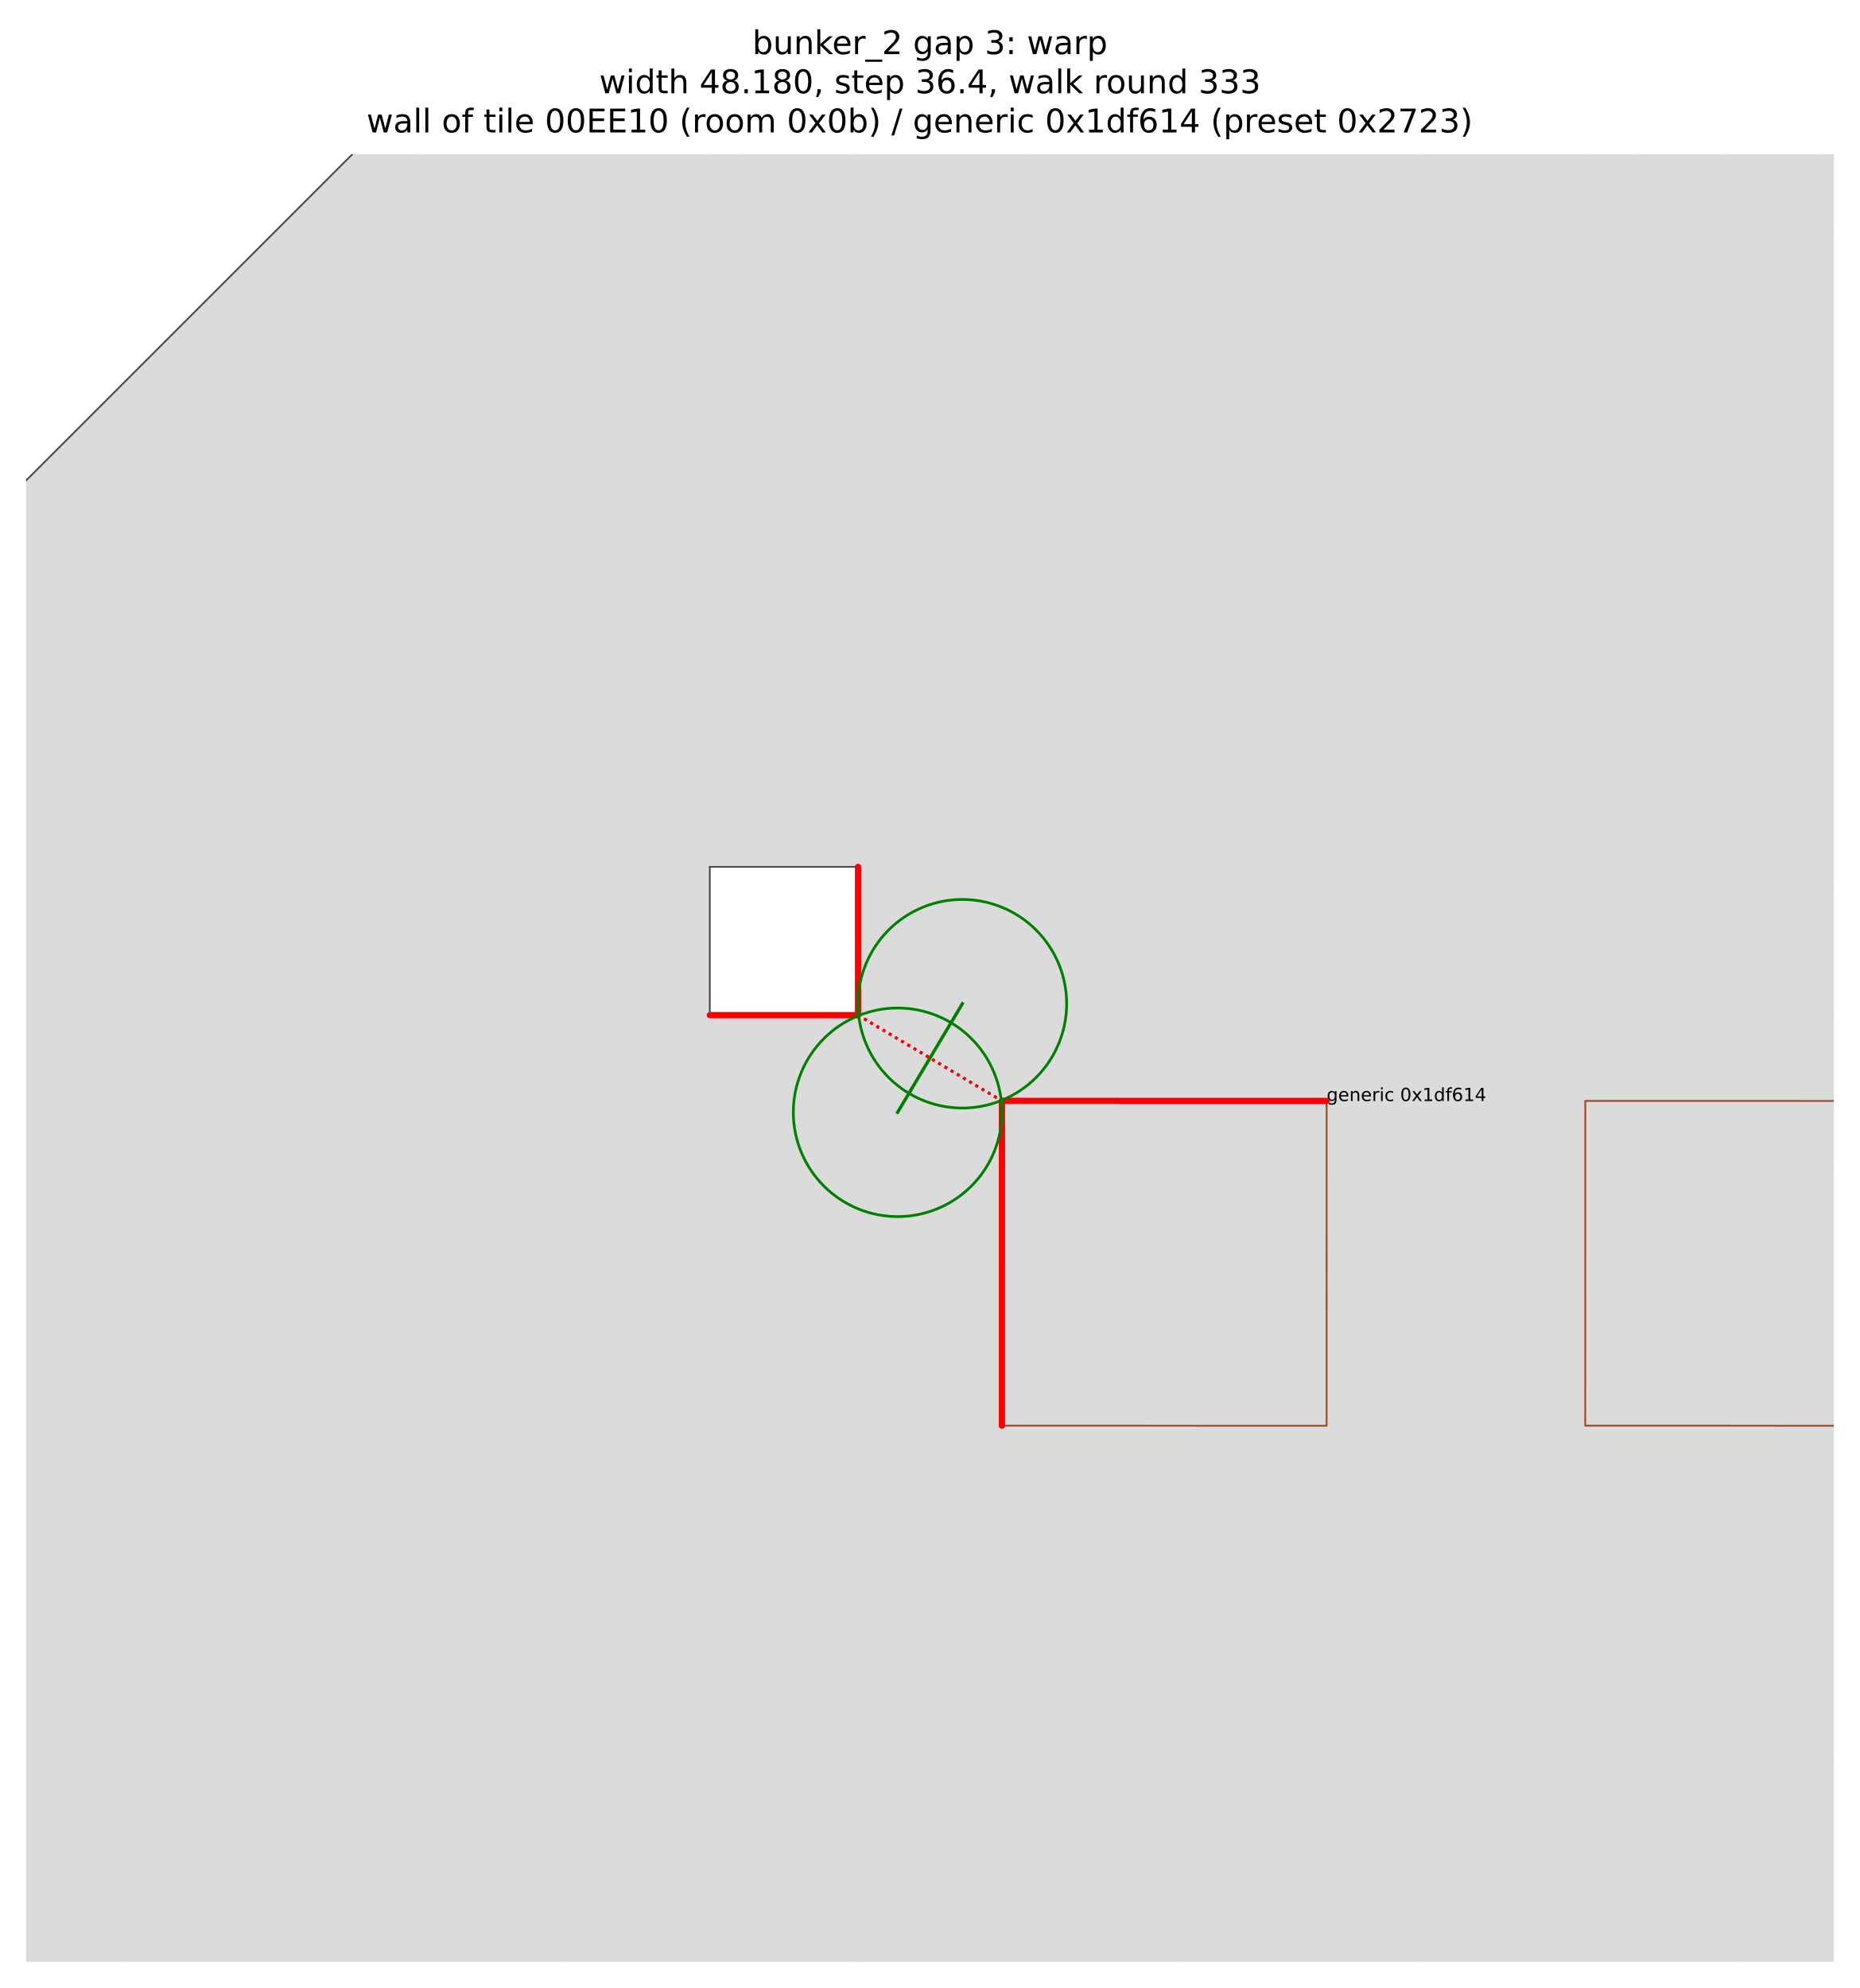
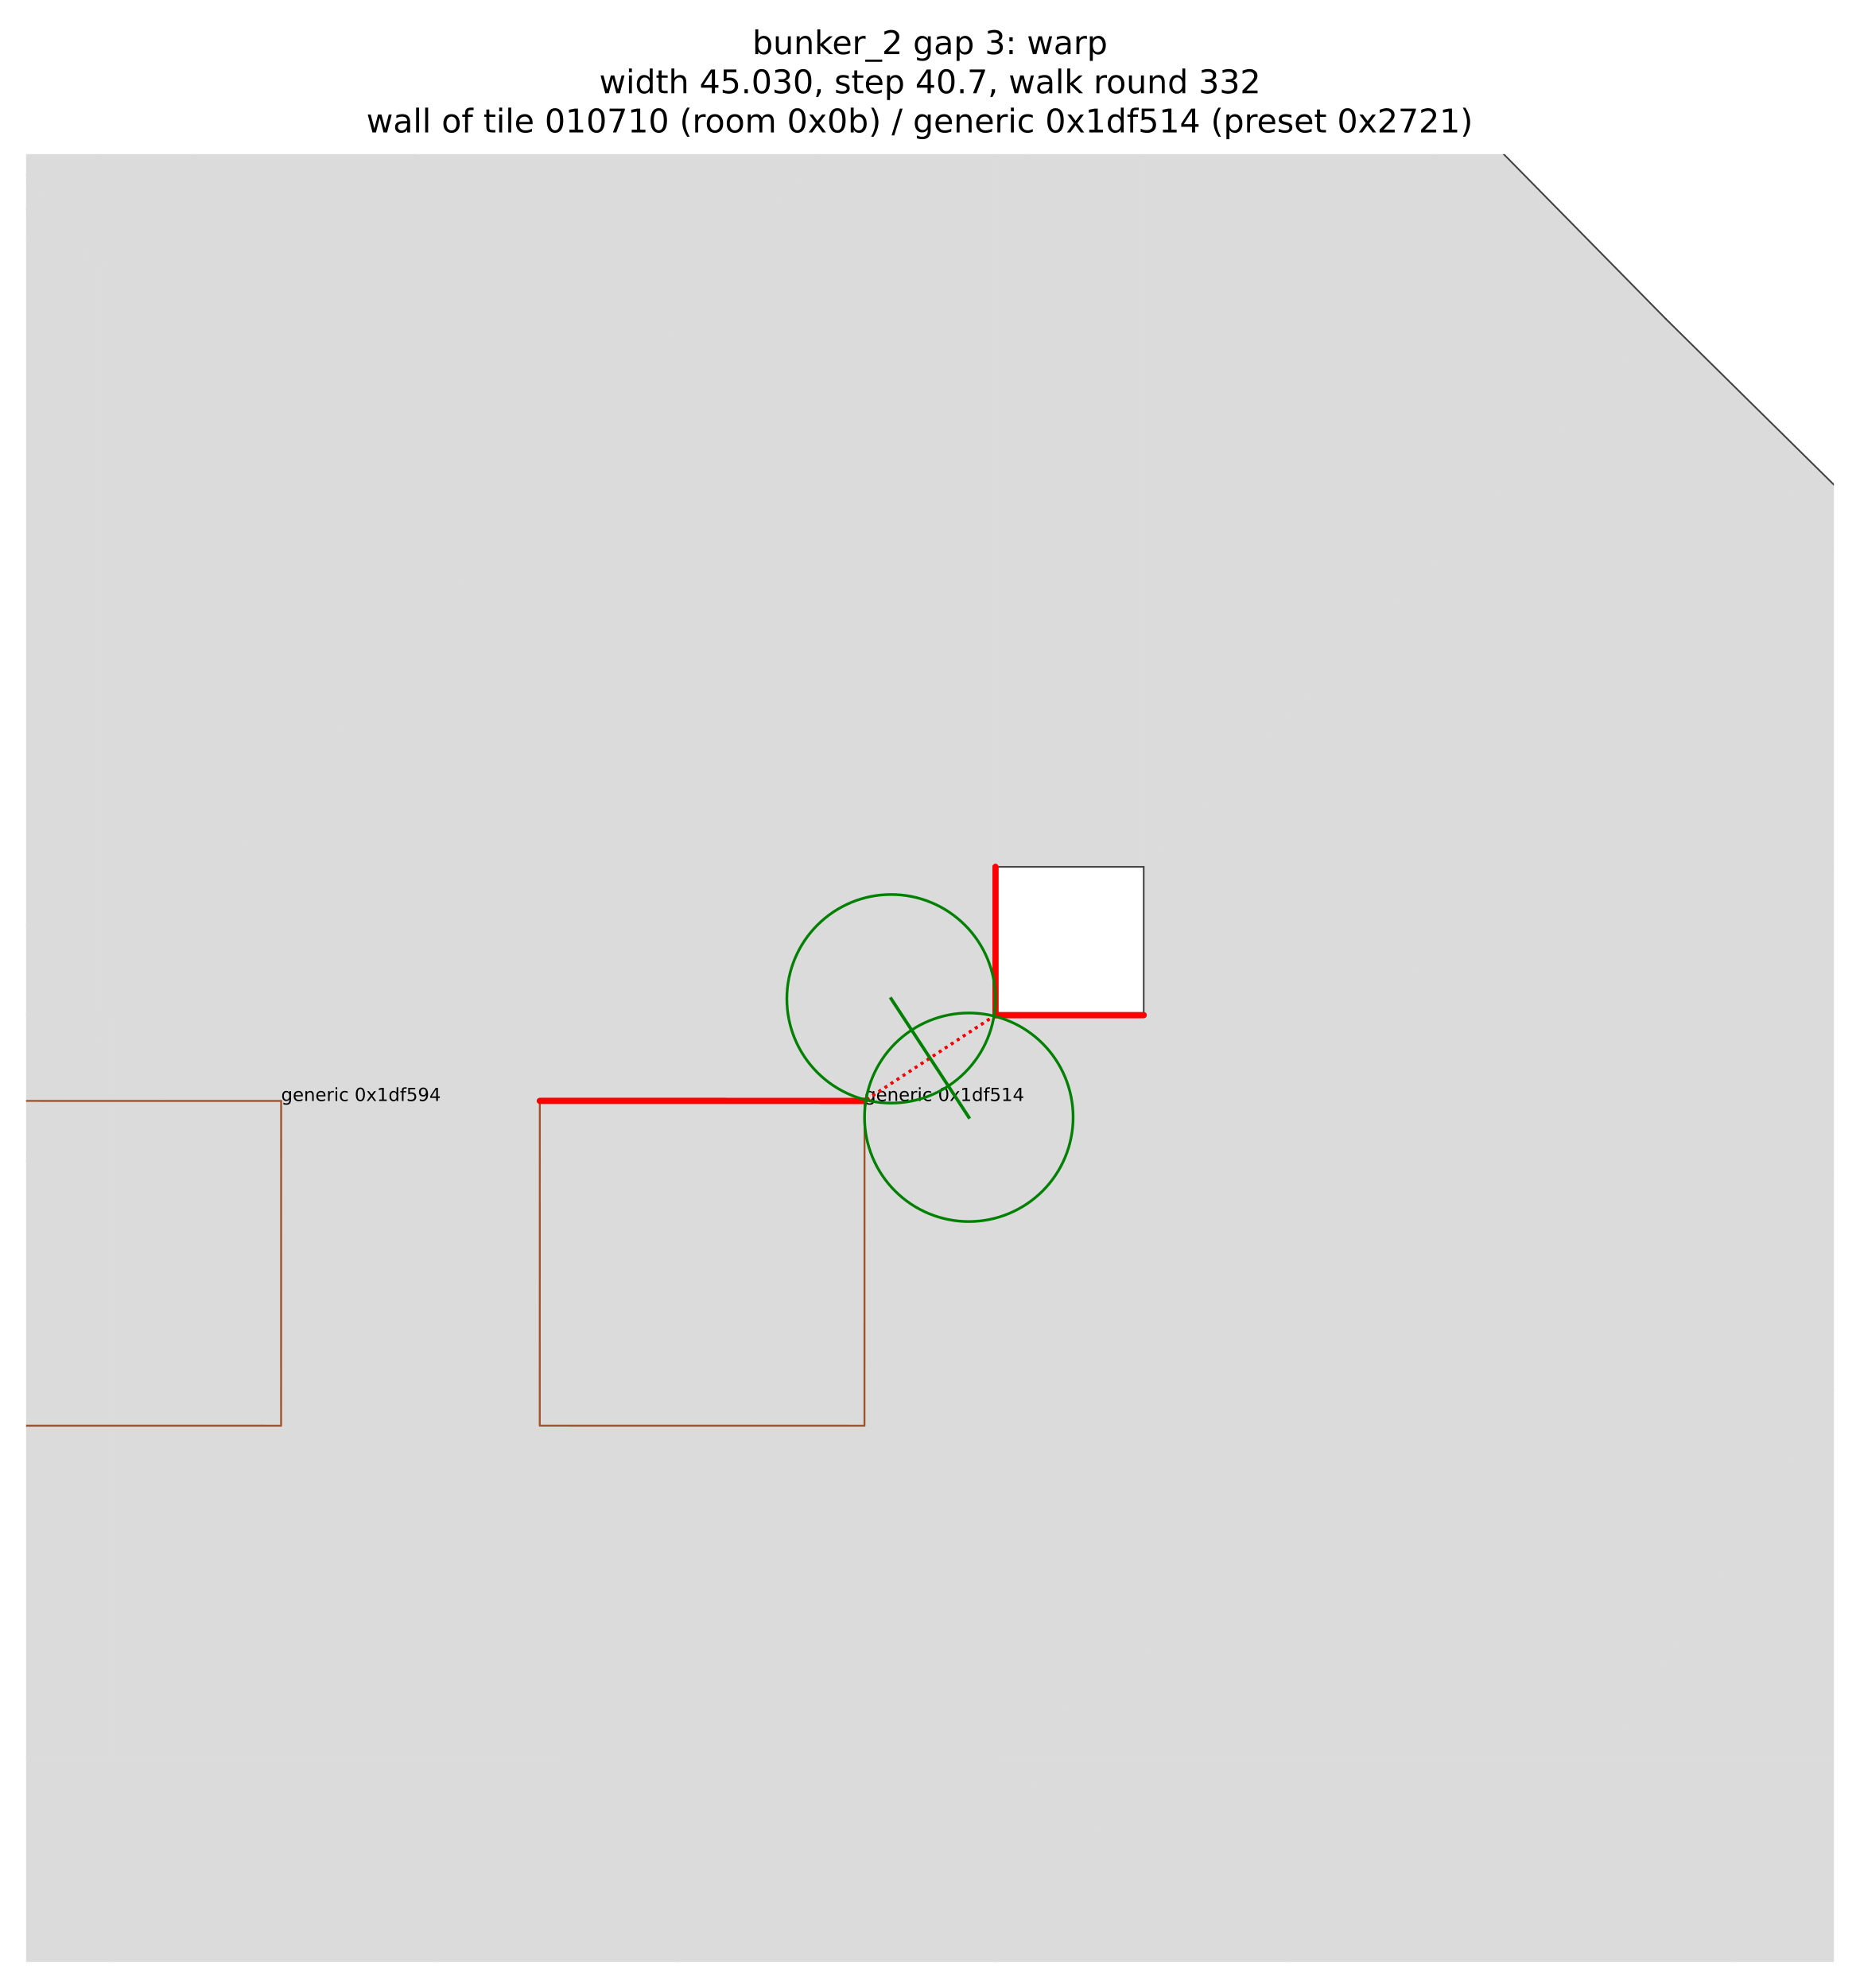
<svg xmlns="http://www.w3.org/2000/svg" width="513.36pt" height="548.704pt" viewBox="0 0 513.36 548.704" version="1.1">
  <style>path { vector-effect: non-scaling-stroke; }</style>
  <defs>
    <style type="text/css">*{stroke-linejoin: round; stroke-linecap: butt}</style>
  </defs>
  <g id="figure_1">
    <g id="patch_1">
      <path d="M 0 548.704  L 513.36 548.704  L 513.36 0  L 0 0  z " style="fill: #ffffff" />
    </g>
    <g id="axes_1">
      <g id="patch_2">
-         <path d="M 724.322 280.187  L 477.016 280.187  L 236.826 280.187  L 236.826 280.187  z " clip-path="url(#pb5d509a0ce)" style="fill: #dbdbdb; stroke: #dbdbdb; stroke-width: 0.3; stroke-linejoin: miter" />
+         <path d="M 274.748 280.18  L 274.748 691.171  L 274.748 484.786  z " clip-path="url(#pb5d509a0ce)" style="fill: #dbdbdb; stroke: #dbdbdb; stroke-width: 0.3; stroke-linejoin: miter" />
      </g>
      <g id="patch_3">
-         <path d="M 195.905 -15.158  L 195.905 239.265  L 236.826 239.265  z " clip-path="url(#pb5d509a0ce)" style="fill: #dbdbdb; stroke: #dbdbdb; stroke-width: 0.3; stroke-linejoin: miter" />
+         <path d="M 570.092 280.18  L 315.669 280.18  L 274.748 280.18  L 274.748 484.786  z " clip-path="url(#pb5d509a0ce)" style="fill: #dbdbdb; stroke: #dbdbdb; stroke-width: 0.3; stroke-linejoin: miter" />
      </g>
      <g id="patch_4">
-         <path d="M 724.322 -15.158  L 477.016 73.801  L 477.016 280.187  z " clip-path="url(#pb5d509a0ce)" style="fill: #dbdbdb; stroke: #dbdbdb; stroke-width: 0.3; stroke-linejoin: miter" />
+         <path d="M 570.092 239.258  L 315.669 239.258  L 315.669 280.18  z " clip-path="url(#pb5d509a0ce)" style="fill: #dbdbdb; stroke: #dbdbdb; stroke-width: 0.3; stroke-linejoin: miter" />
      </g>
      <g id="patch_5">
-         <path d="M 195.905 239.265  L 51.791 88.035  L -58.518 239.265  z " clip-path="url(#pb5d509a0ce)" style="fill: #dbdbdb; stroke: #dbdbdb; stroke-width: 0.3; stroke-linejoin: miter" />
+         <path d="M 611.013 484.786  L 443.77 484.786  L 570.092 691.171  z " clip-path="url(#pb5d509a0ce)" style="fill: #dbdbdb; stroke: #dbdbdb; stroke-width: 0.3; stroke-linejoin: miter" />
      </g>
      <g id="patch_6">
-         <path d="M 69.583 484.793  L 236.826 484.793  L -58.518 280.187  z " clip-path="url(#pb5d509a0ce)" style="fill: #dbdbdb; stroke: #dbdbdb; stroke-width: 0.3; stroke-linejoin: miter" />
+         <path d="M 315.669 239.258  L 459.783 88.028  L 315.669 -15.165  z " clip-path="url(#pb5d509a0ce)" style="fill: #dbdbdb; stroke: #dbdbdb; stroke-width: 0.3; stroke-linejoin: miter" />
      </g>
      <g id="patch_7">
-         <path d="M 480.574 280.187  L 359.59 484.793  L 480.574 484.793  z " clip-path="url(#pb5d509a0ce)" style="fill: #dbdbdb; stroke: #dbdbdb; stroke-width: 0.3; stroke-linejoin: miter" />
+         <path d="M 274.748 280.18  L 27.441 280.18  L -212.748 280.18  L -212.748 280.18  z " clip-path="url(#pb5d509a0ce)" style="fill: #dbdbdb; stroke: #dbdbdb; stroke-width: 0.3; stroke-linejoin: miter" />
      </g>
      <g id="patch_8">
-         <path d="M 236.826 691.178  L 480.574 691.178  L 359.59 484.793  z " clip-path="url(#pb5d509a0ce)" style="fill: #dbdbdb; stroke: #dbdbdb; stroke-width: 0.3; stroke-linejoin: miter" />
+         <path d="M 274.748 -15.165  L 27.441 73.794  L 27.441 280.18  z " clip-path="url(#pb5d509a0ce)" style="fill: #dbdbdb; stroke: #dbdbdb; stroke-width: 0.3; stroke-linejoin: miter" />
      </g>
      <g id="patch_9">
-         <path d="M 477.016 73.801  L 373.823 -56.079  L 313.331 -56.079  z " clip-path="url(#pb5d509a0ce)" style="fill: #dbdbdb; stroke: #dbdbdb; stroke-width: 0.3; stroke-linejoin: miter" />
+         <path d="M 153.763 484.786  L 31 691.171  L 274.748 691.171  z " clip-path="url(#pb5d509a0ce)" style="fill: #dbdbdb; stroke: #dbdbdb; stroke-width: 0.3; stroke-linejoin: miter" />
      </g>
      <g id="patch_10">
-         <path d="M 603.338 484.793  L 480.574 691.178  L 724.322 691.178  z " clip-path="url(#pb5d509a0ce)" style="fill: #dbdbdb; stroke: #dbdbdb; stroke-width: 0.3; stroke-linejoin: miter" />
+         <path d="M 31 280.18  L -89.985 484.786  L 31 484.786  z " clip-path="url(#pb5d509a0ce)" style="fill: #dbdbdb; stroke: #dbdbdb; stroke-width: 0.3; stroke-linejoin: miter" />
      </g>
      <g id="patch_11">
-         <path d="M 477.016 73.801  L 313.331 -56.079  L 236.826 -15.158  z " clip-path="url(#pb5d509a0ce)" style="fill: #dbdbdb; stroke: #dbdbdb; stroke-width: 0.3; stroke-linejoin: miter" />
+         <path d="M 27.441 73.794  L -75.751 -56.086  L -136.243 -56.086  z " clip-path="url(#pb5d509a0ce)" style="fill: #dbdbdb; stroke: #dbdbdb; stroke-width: 0.3; stroke-linejoin: miter" />
      </g>
      <g id="patch_12">
-         <path d="M 477.016 -56.079  L 373.823 -56.079  L 477.016 73.801  z " clip-path="url(#pb5d509a0ce)" style="fill: #dbdbdb; stroke: #dbdbdb; stroke-width: 0.3; stroke-linejoin: miter" />
+         <path d="M -212.748 691.171  L 31 691.171  L -89.985 484.786  z " clip-path="url(#pb5d509a0ce)" style="fill: #dbdbdb; stroke: #dbdbdb; stroke-width: 0.3; stroke-linejoin: miter" />
      </g>
      <g id="patch_13">
-         <path d="M 236.826 691.178  L 236.826 484.793  L -58.518 691.178  L 195.905 691.178  z " clip-path="url(#pb5d509a0ce)" style="fill: #dbdbdb; stroke: #dbdbdb; stroke-width: 0.3; stroke-linejoin: miter" />
+         <path d="M 274.748 484.786  L 274.748 691.171  L 315.669 691.171  L 570.092 691.171  z " clip-path="url(#pb5d509a0ce)" style="fill: #dbdbdb; stroke: #dbdbdb; stroke-width: 0.3; stroke-linejoin: miter" />
      </g>
      <g id="patch_14">
-         <path d="M 51.791 88.035  L -78.089 217.915  L -58.518 239.265  z " clip-path="url(#pb5d509a0ce)" style="fill: #dbdbdb; stroke: #dbdbdb; stroke-width: 0.3; stroke-linejoin: miter" />
+         <path d="M 570.092 239.258  L 591.442 217.908  L 459.783 88.028  z " clip-path="url(#pb5d509a0ce)" style="fill: #dbdbdb; stroke: #dbdbdb; stroke-width: 0.3; stroke-linejoin: miter" />
      </g>
      <g id="patch_15">
-         <path d="M 236.826 -15.158  L 236.826 239.265  L 236.826 280.187  L 477.016 280.187  z " clip-path="url(#pb5d509a0ce)" style="fill: #dbdbdb; stroke: #dbdbdb; stroke-width: 0.3; stroke-linejoin: miter" />
+         <path d="M 27.441 -56.086  L -75.751 -56.086  L 27.441 73.794  z " clip-path="url(#pb5d509a0ce)" style="fill: #dbdbdb; stroke: #dbdbdb; stroke-width: 0.3; stroke-linejoin: miter" />
      </g>
      <g id="patch_16">
-         <path d="M 195.905 -15.158  L 162.1 -22.274  L 51.791 88.035  z " clip-path="url(#pb5d509a0ce)" style="fill: #dbdbdb; stroke: #dbdbdb; stroke-width: 0.3; stroke-linejoin: miter" />
+         <path d="M 27.441 73.794  L -136.243 -56.086  L -212.748 -15.165  z " clip-path="url(#pb5d509a0ce)" style="fill: #dbdbdb; stroke: #dbdbdb; stroke-width: 0.3; stroke-linejoin: miter" />
      </g>
      <g id="patch_17">
-         <path d="M 724.322 -15.158  L 587.325 -56.079  L 477.016 73.801  z " clip-path="url(#pb5d509a0ce)" style="fill: #dbdbdb; stroke: #dbdbdb; stroke-width: 0.3; stroke-linejoin: miter" />
+         <path d="M 274.748 280.18  L 274.748 691.171  L 274.748 691.171  z " clip-path="url(#pb5d509a0ce)" style="fill: #dbdbdb; stroke: #dbdbdb; stroke-width: 0.3; stroke-linejoin: miter" />
      </g>
      <g id="patch_18">
-         <path d="M 236.826 280.187  L 236.826 691.178  L 359.59 484.793  z " clip-path="url(#pb5d509a0ce)" style="fill: #dbdbdb; stroke: #dbdbdb; stroke-width: 0.3; stroke-linejoin: miter" />
+         <path d="M 274.748 -15.165  L 315.669 239.258  L 315.669 -15.165  z " clip-path="url(#pb5d509a0ce)" style="fill: #dbdbdb; stroke: #dbdbdb; stroke-width: 0.3; stroke-linejoin: miter" />
      </g>
      <g id="patch_19">
-         <path d="M -58.518 280.187  L 195.905 239.265  L -58.518 239.265  z " clip-path="url(#pb5d509a0ce)" style="fill: #dbdbdb; stroke: #dbdbdb; stroke-width: 0.3; stroke-linejoin: miter" />
+         <path d="M -212.748 -15.165  L -212.748 239.258  L -212.748 280.18  L 27.441 280.18  z " clip-path="url(#pb5d509a0ce)" style="fill: #dbdbdb; stroke: #dbdbdb; stroke-width: 0.3; stroke-linejoin: miter" />
      </g>
      <g id="patch_20">
-         <path d="M 236.826 691.178  L 236.826 280.187  L 236.826 484.793  z " clip-path="url(#pb5d509a0ce)" style="fill: #dbdbdb; stroke: #dbdbdb; stroke-width: 0.3; stroke-linejoin: miter" />
+         <path d="M 274.748 -15.165  L 137.751 -56.086  L 27.441 73.794  z " clip-path="url(#pb5d509a0ce)" style="fill: #dbdbdb; stroke: #dbdbdb; stroke-width: 0.3; stroke-linejoin: miter" />
      </g>
      <g id="patch_21">
-         <path d="M -99.439 484.793  L 69.583 484.793  L -58.518 280.187  z " clip-path="url(#pb5d509a0ce)" style="fill: #dbdbdb; stroke: #dbdbdb; stroke-width: 0.3; stroke-linejoin: miter" />
+         <path d="M 274.748 280.18  L 153.763 484.786  L 274.748 691.171  z " clip-path="url(#pb5d509a0ce)" style="fill: #dbdbdb; stroke: #dbdbdb; stroke-width: 0.3; stroke-linejoin: miter" />
      </g>
      <g id="patch_22">
-         <path d="M 480.574 484.793  L 480.574 691.178  L 603.338 484.793  z " clip-path="url(#pb5d509a0ce)" style="fill: #dbdbdb; stroke: #dbdbdb; stroke-width: 0.3; stroke-linejoin: miter" />
+         <path d="M 31 484.786  L 31 691.171  L 153.763 484.786  z " clip-path="url(#pb5d509a0ce)" style="fill: #dbdbdb; stroke: #dbdbdb; stroke-width: 0.3; stroke-linejoin: miter" />
      </g>
      <g id="patch_23">
-         <path d="M 587.325 -56.079  L 480.574 -56.079  L 477.016 -56.079  L 477.016 73.801  z " clip-path="url(#pb5d509a0ce)" style="fill: #dbdbdb; stroke: #dbdbdb; stroke-width: 0.3; stroke-linejoin: miter" />
+         <path d="M 570.092 239.258  L 459.783 88.028  L 315.669 239.258  z " clip-path="url(#pb5d509a0ce)" style="fill: #dbdbdb; stroke: #dbdbdb; stroke-width: 0.3; stroke-linejoin: miter" />
      </g>
      <g id="patch_24">
-         <path d="M 195.905 -15.158  L 51.791 88.035  L 195.905 239.265  z " clip-path="url(#pb5d509a0ce)" style="fill: #dbdbdb; stroke: #dbdbdb; stroke-width: 0.3; stroke-linejoin: miter" />
+         <path d="M 570.092 280.18  L 274.748 484.786  L 443.77 484.786  z " clip-path="url(#pb5d509a0ce)" style="fill: #dbdbdb; stroke: #dbdbdb; stroke-width: 0.3; stroke-linejoin: miter" />
      </g>
      <g id="patch_25">
-         <path d="M 69.583 484.793  L -99.439 484.793  L -58.518 691.178  z " clip-path="url(#pb5d509a0ce)" style="fill: #dbdbdb; stroke: #dbdbdb; stroke-width: 0.3; stroke-linejoin: miter" />
+         <path d="M 137.751 -56.086  L 31 -56.086  L 27.441 -56.086  L 27.441 73.794  z " clip-path="url(#pb5d509a0ce)" style="fill: #dbdbdb; stroke: #dbdbdb; stroke-width: 0.3; stroke-linejoin: miter" />
      </g>
      <g id="patch_26">
-         <path d="M 477.016 280.187  L 477.016 73.801  L 236.826 -15.158  z " clip-path="url(#pb5d509a0ce)" style="fill: #dbdbdb; stroke: #dbdbdb; stroke-width: 0.3; stroke-linejoin: miter" />
+         <path d="M 274.748 -15.165  L 274.748 239.258  L 315.669 239.258  z " clip-path="url(#pb5d509a0ce)" style="fill: #dbdbdb; stroke: #dbdbdb; stroke-width: 0.3; stroke-linejoin: miter" />
      </g>
      <g id="patch_27">
-         <path d="M -58.518 280.187  L 195.905 280.187  L 195.905 239.265  z " clip-path="url(#pb5d509a0ce)" style="fill: #dbdbdb; stroke: #dbdbdb; stroke-width: 0.3; stroke-linejoin: miter" />
+         <path d="M 31 280.18  L -212.748 280.18  L -89.985 484.786  z " clip-path="url(#pb5d509a0ce)" style="fill: #dbdbdb; stroke: #dbdbdb; stroke-width: 0.3; stroke-linejoin: miter" />
      </g>
      <g id="patch_28">
-         <path d="M 236.826 484.793  L 236.826 280.187  L 195.905 280.187  L -58.518 280.187  z " clip-path="url(#pb5d509a0ce)" style="fill: #dbdbdb; stroke: #dbdbdb; stroke-width: 0.3; stroke-linejoin: miter" />
+         <path d="M 31 280.18  L 31 484.786  L 153.763 484.786  z " clip-path="url(#pb5d509a0ce)" style="fill: #dbdbdb; stroke: #dbdbdb; stroke-width: 0.3; stroke-linejoin: miter" />
      </g>
      <g id="patch_29">
-         <path d="M 480.574 280.187  L 236.826 280.187  L 359.59 484.793  z " clip-path="url(#pb5d509a0ce)" style="fill: #dbdbdb; stroke: #dbdbdb; stroke-width: 0.3; stroke-linejoin: miter" />
+         <path d="M 27.441 280.18  L 27.441 73.794  L -212.748 -15.165  z " clip-path="url(#pb5d509a0ce)" style="fill: #dbdbdb; stroke: #dbdbdb; stroke-width: 0.3; stroke-linejoin: miter" />
      </g>
      <g id="patch_30">
-         <path d="M 480.574 280.187  L 480.574 484.793  L 603.338 484.793  z " clip-path="url(#pb5d509a0ce)" style="fill: #dbdbdb; stroke: #dbdbdb; stroke-width: 0.3; stroke-linejoin: miter" />
+         <path d="M 570.092 239.258  L 315.669 280.18  L 570.092 280.18  z " clip-path="url(#pb5d509a0ce)" style="fill: #dbdbdb; stroke: #dbdbdb; stroke-width: 0.3; stroke-linejoin: miter" />
      </g>
      <g id="patch_31">
-         <path d="M 236.826 691.178  L 236.826 280.187  L 236.826 280.187  z " clip-path="url(#pb5d509a0ce)" style="fill: #dbdbdb; stroke: #dbdbdb; stroke-width: 0.3; stroke-linejoin: miter" />
+         <path d="M 443.77 484.786  L 274.748 484.786  L 570.092 691.171  z " clip-path="url(#pb5d509a0ce)" style="fill: #dbdbdb; stroke: #dbdbdb; stroke-width: 0.3; stroke-linejoin: miter" />
      </g>
      <g id="patch_32">
-         <path d="M 359.59 484.793  L 480.574 691.178  L 480.574 484.793  z " clip-path="url(#pb5d509a0ce)" style="fill: #dbdbdb; stroke: #dbdbdb; stroke-width: 0.3; stroke-linejoin: miter" />
+         <path d="M 570.092 280.18  L 443.77 484.786  L 611.013 484.786  z " clip-path="url(#pb5d509a0ce)" style="fill: #dbdbdb; stroke: #dbdbdb; stroke-width: 0.3; stroke-linejoin: miter" />
      </g>
      <g id="patch_33">
-         <path d="M 724.322 280.187  L 236.826 280.187  L 480.574 280.187  z " clip-path="url(#pb5d509a0ce)" style="fill: #dbdbdb; stroke: #dbdbdb; stroke-width: 0.3; stroke-linejoin: miter" />
+         <path d="M -89.985 484.786  L 31 691.171  L 31 484.786  z " clip-path="url(#pb5d509a0ce)" style="fill: #dbdbdb; stroke: #dbdbdb; stroke-width: 0.3; stroke-linejoin: miter" />
      </g>
      <g id="patch_34">
-         <path d="M 477.016 280.187  L 724.322 280.187  L 724.322 239.265  L 724.322 -15.158  z " clip-path="url(#pb5d509a0ce)" style="fill: #dbdbdb; stroke: #dbdbdb; stroke-width: 0.3; stroke-linejoin: miter" />
+         <path d="M 274.748 280.18  L -212.748 280.18  L 31 280.18  z " clip-path="url(#pb5d509a0ce)" style="fill: #dbdbdb; stroke: #dbdbdb; stroke-width: 0.3; stroke-linejoin: miter" />
      </g>
      <g id="patch_35">
-         <path d="M 195.905 -15.158  L 236.826 239.265  L 236.826 -15.158  z " clip-path="url(#pb5d509a0ce)" style="fill: #dbdbdb; stroke: #dbdbdb; stroke-width: 0.3; stroke-linejoin: miter" />
+         <path d="M 27.441 280.18  L 274.748 280.18  L 274.748 239.258  L 274.748 -15.165  z " clip-path="url(#pb5d509a0ce)" style="fill: #dbdbdb; stroke: #dbdbdb; stroke-width: 0.3; stroke-linejoin: miter" />
      </g>
      <g id="patch_36">
-         <path d="M 236.826 484.793  L 69.583 484.793  L -58.518 691.178  z " clip-path="url(#pb5d509a0ce)" style="fill: #dbdbdb; stroke: #dbdbdb; stroke-width: 0.3; stroke-linejoin: miter" />
+         <path d="M 459.783 88.028  L 351.253 -22.281  L 315.669 -15.165  z " clip-path="url(#pb5d509a0ce)" style="fill: #dbdbdb; stroke: #dbdbdb; stroke-width: 0.3; stroke-linejoin: miter" />
      </g>
      <g id="patch_37">
-         <path d="M 724.322 280.187  L 480.574 280.187  L 603.338 484.793  z " clip-path="url(#pb5d509a0ce)" style="fill: #dbdbdb; stroke: #dbdbdb; stroke-width: 0.3; stroke-linejoin: miter" />
+         <path d="M 274.748 280.18  L 31 280.18  L 153.763 484.786  z " clip-path="url(#pb5d509a0ce)" style="fill: #dbdbdb; stroke: #dbdbdb; stroke-width: 0.3; stroke-linejoin: miter" />
      </g>
      <g id="line2d_1">
-         <path d="M 195.905 239.265  L 236.826 239.265  " clip-path="url(#pb5d509a0ce)" style="fill: none; stroke: #404040; stroke-width: 0.6; stroke-linecap: round" />
+         <path d="M 315.669 280.18  L 274.748 280.18  " clip-path="url(#pb5d509a0ce)" style="fill: none; stroke: #404040; stroke-width: 0.6; stroke-linecap: round" />
      </g>
      <g id="line2d_2">
-         <path clip-path="url(#pb5d509a0ce)" style="fill: none; stroke: #404040; stroke-width: 0.6; stroke-linecap: round" />
+         <path d="M 315.669 239.258  L 315.669 280.18  " clip-path="url(#pb5d509a0ce)" style="fill: none; stroke: #404040; stroke-width: 0.6; stroke-linecap: round" />
      </g>
      <g id="line2d_3">
        <path clip-path="url(#pb5d509a0ce)" style="fill: none; stroke: #404040; stroke-width: 0.6; stroke-linecap: round" />
      </g>
      <g id="line2d_4">
-         <path d="M 51.791 88.035  L -1 140.826  " clip-path="url(#pb5d509a0ce)" style="fill: none; stroke: #404040; stroke-width: 0.6; stroke-linecap: round" />
+         <path clip-path="url(#pb5d509a0ce)" style="fill: none; stroke: #404040; stroke-width: 0.6; stroke-linecap: round" />
      </g>
      <g id="line2d_5">
-         <path d="M 236.826 239.265  L 236.826 280.187  " clip-path="url(#pb5d509a0ce)" style="fill: none; stroke: #404040; stroke-width: 0.6; stroke-linecap: round" />
+         <path d="M 514.36 141.868  L 459.783 88.028  " clip-path="url(#pb5d509a0ce)" style="fill: none; stroke: #404040; stroke-width: 0.6; stroke-linecap: round" />
      </g>
      <g id="line2d_6">
-         <path d="M 140.826 -1  L 51.791 88.035  " clip-path="url(#pb5d509a0ce)" style="fill: none; stroke: #404040; stroke-width: 0.6; stroke-linecap: round" />
+         <path clip-path="url(#pb5d509a0ce)" style="fill: none; stroke: #404040; stroke-width: 0.6; stroke-linecap: round" />
      </g>
      <g id="line2d_7">
        <path clip-path="url(#pb5d509a0ce)" style="fill: none; stroke: #404040; stroke-width: 0.6; stroke-linecap: round" />
      </g>
      <g id="line2d_8">
-         <path d="M 195.905 280.187  L 195.905 239.265  " clip-path="url(#pb5d509a0ce)" style="fill: none; stroke: #404040; stroke-width: 0.6; stroke-linecap: round" />
+         <path d="M 274.748 239.258  L 315.669 239.258  " clip-path="url(#pb5d509a0ce)" style="fill: none; stroke: #404040; stroke-width: 0.6; stroke-linecap: round" />
      </g>
      <g id="line2d_9">
-         <path d="M 236.826 280.187  L 195.905 280.187  " clip-path="url(#pb5d509a0ce)" style="fill: none; stroke: #404040; stroke-width: 0.6; stroke-linecap: round" />
+         <path clip-path="url(#pb5d509a0ce)" style="fill: none; stroke: #404040; stroke-width: 0.6; stroke-linecap: round" />
      </g>
      <g id="line2d_10">
-         <path clip-path="url(#pb5d509a0ce)" style="fill: none; stroke: #404040; stroke-width: 0.6; stroke-linecap: round" />
+         <path d="M 274.748 280.18  L 274.748 239.258  " clip-path="url(#pb5d509a0ce)" style="fill: none; stroke: #404040; stroke-width: 0.6; stroke-linecap: round" />
      </g>
      <g id="line2d_11">
-         <path clip-path="url(#pb5d509a0ce)" style="fill: none; stroke: #404040; stroke-width: 0.6; stroke-linecap: round" />
+         <path d="M 459.783 88.028  L 372.191 -1  " clip-path="url(#pb5d509a0ce)" style="fill: none; stroke: #404040; stroke-width: 0.6; stroke-linecap: round" />
      </g>
      <g id="line2d_12">
        <path clip-path="url(#pb5d509a0ce)" style="fill: none; stroke: #a0522d; stroke-width: 0.7; stroke-linecap: square" />
      </g>
      <g id="text_1">
        <g clip-path="url(#pb5d509a0ce)">
-           <text style="font-size: 5px; font-family: 'DejaVu Sans', 'Bitstream Vera Sans', 'Computer Modern Sans Serif', 'Lucida Grande', 'Verdana', 'Geneva', 'Lucid', 'Arial', 'Helvetica', 'Avant Garde', sans-serif; text-anchor: start" x="480.574" y="-77.429" transform="rotate(-0 480.5741 -77.42904)">door 0x1d92ac</text>
+           <text style="font-size: 5px; font-family: 'DejaVu Sans', 'Bitstream Vera Sans', 'Computer Modern Sans Serif', 'Lucida Grande', 'Verdana', 'Geneva', 'Lucid', 'Arial', 'Helvetica', 'Avant Garde', sans-serif; text-anchor: start" x="31" y="-77.436" transform="rotate(-0 30.99976 -77.43601)">door 0x1d92ac</text>
        </g>
      </g>
      <g id="line2d_13">
        <path clip-path="url(#pb5d509a0ce)" style="fill: none; stroke: #a0522d; stroke-width: 0.7; stroke-linecap: square" />
      </g>
      <g id="text_2">
        <g clip-path="url(#pb5d509a0ce)">
-           <text style="font-size: 5px; font-family: 'DejaVu Sans', 'Bitstream Vera Sans', 'Computer Modern Sans Serif', 'Lucida Grande', 'Verdana', 'Geneva', 'Lucid', 'Arial', 'Helvetica', 'Avant Garde', sans-serif; text-anchor: start" x="589.104" y="-77.429" transform="rotate(-0 589.1042 -77.42904)">door 0x1d93ac</text>
+           <text style="font-size: 5px; font-family: 'DejaVu Sans', 'Bitstream Vera Sans', 'Computer Modern Sans Serif', 'Lucida Grande', 'Verdana', 'Geneva', 'Lucid', 'Arial', 'Helvetica', 'Avant Garde', sans-serif; text-anchor: start" x="139.53" y="-77.436" transform="rotate(-0 139.5299 -77.43601)">door 0x1d93ac</text>
        </g>
      </g>
      <g id="line2d_14">
-         <path d="M 514.36 393.513  L 437.536 393.501  L 437.536 393.483  L 437.55 303.862  L 514.36 303.874  " clip-path="url(#pb5d509a0ce)" style="fill: none; stroke: #a0522d; stroke-width: 0.7; stroke-linecap: square" />
+         <path d="M 77.596 303.887  L 77.582 393.508  L -1 393.496  M -1 303.857  L 77.596 303.869  L 77.596 303.887  " clip-path="url(#pb5d509a0ce)" style="fill: none; stroke: #a0522d; stroke-width: 0.7; stroke-linecap: square" />
      </g>
      <g id="text_3">
        <g clip-path="url(#pb5d509a0ce)">
-           <text style="font-size: 5px; font-family: 'DejaVu Sans', 'Bitstream Vera Sans', 'Computer Modern Sans Serif', 'Lucida Grande', 'Verdana', 'Geneva', 'Lucid', 'Arial', 'Helvetica', 'Avant Garde', sans-serif; text-anchor: start" x="527.171" y="303.894" transform="rotate(-0 527.1706 303.8942)">generic 0x1df594</text>
+           <text style="font-size: 5px; font-family: 'DejaVu Sans', 'Bitstream Vera Sans', 'Computer Modern Sans Serif', 'Lucida Grande', 'Verdana', 'Geneva', 'Lucid', 'Arial', 'Helvetica', 'Avant Garde', sans-serif; text-anchor: start" x="77.596" y="303.887" transform="rotate(-0 77.5963 303.8872)">generic 0x1df594</text>
        </g>
      </g>
      <g id="line2d_15">
        <path clip-path="url(#pb5d509a0ce)" style="fill: none; stroke: #a0522d; stroke-width: 0.7; stroke-linecap: square" />
      </g>
      <g id="text_4">
        <g clip-path="url(#pb5d509a0ce)">
-           <text style="font-size: 5px; font-family: 'DejaVu Sans', 'Bitstream Vera Sans', 'Computer Modern Sans Serif', 'Lucida Grande', 'Verdana', 'Geneva', 'Lucid', 'Arial', 'Helvetica', 'Avant Garde', sans-serif; text-anchor: start" x="688.187" y="303.894" transform="rotate(-0 688.1866 303.8942)">generic 0x1df514</text>
+           <text style="font-size: 5px; font-family: 'DejaVu Sans', 'Bitstream Vera Sans', 'Computer Modern Sans Serif', 'Lucida Grande', 'Verdana', 'Geneva', 'Lucid', 'Arial', 'Helvetica', 'Avant Garde', sans-serif; text-anchor: start" x="238.612" y="667.481" transform="rotate(-0 238.6123 667.4813)">generic 0x1df394</text>
        </g>
      </g>
      <g id="line2d_16">
-         <path d="M 366.155 303.894  L 366.141 393.515  L 276.52 393.501  L 276.52 393.483  L 276.534 303.862  L 366.155 303.876  L 366.155 303.894  " clip-path="url(#pb5d509a0ce)" style="fill: none; stroke: #a0522d; stroke-width: 0.7; stroke-linecap: square" />
+         <path d="M 238.612 303.887  L 238.598 393.508  L 148.977 393.494  L 148.977 393.476  L 148.991 303.855  L 238.612 303.869  L 238.612 303.887  " clip-path="url(#pb5d509a0ce)" style="fill: none; stroke: #a0522d; stroke-width: 0.7; stroke-linecap: square" />
      </g>
      <g id="text_5">
        <g clip-path="url(#pb5d509a0ce)">
-           <text style="font-size: 5px; font-family: 'DejaVu Sans', 'Bitstream Vera Sans', 'Computer Modern Sans Serif', 'Lucida Grande', 'Verdana', 'Geneva', 'Lucid', 'Arial', 'Helvetica', 'Avant Garde', sans-serif; text-anchor: start" x="366.155" y="303.894" transform="rotate(-0 366.1548 303.8942)">generic 0x1df614</text>
+           <text style="font-size: 5px; font-family: 'DejaVu Sans', 'Bitstream Vera Sans', 'Computer Modern Sans Serif', 'Lucida Grande', 'Verdana', 'Geneva', 'Lucid', 'Arial', 'Helvetica', 'Avant Garde', sans-serif; text-anchor: start" x="238.612" y="303.887" transform="rotate(-0 238.6123 303.8872)">generic 0x1df514</text>
        </g>
      </g>
      <g id="line2d_17">
        <path clip-path="url(#pb5d509a0ce)" style="fill: none; stroke: #a0522d; stroke-width: 0.7; stroke-linecap: square" />
      </g>
      <g id="text_6">
        <g clip-path="url(#pb5d509a0ce)">
-           <text style="font-size: 5px; font-family: 'DejaVu Sans', 'Bitstream Vera Sans', 'Computer Modern Sans Serif', 'Lucida Grande', 'Verdana', 'Geneva', 'Lucid', 'Arial', 'Helvetica', 'Avant Garde', sans-serif; text-anchor: start" x="527.171" y="667.488" transform="rotate(-0 527.1706 667.4882)">generic 0x1df414</text>
+           <text style="font-size: 5px; font-family: 'DejaVu Sans', 'Bitstream Vera Sans', 'Computer Modern Sans Serif', 'Lucida Grande', 'Verdana', 'Geneva', 'Lucid', 'Arial', 'Helvetica', 'Avant Garde', sans-serif; text-anchor: start" x="-83.42" y="303.887" transform="rotate(-0 -83.41958 303.8872)">generic 0x1df614</text>
        </g>
      </g>
      <g id="line2d_18">
        <path clip-path="url(#pb5d509a0ce)" style="fill: none; stroke: #a0522d; stroke-width: 0.7; stroke-linecap: square" />
      </g>
      <g id="text_7">
        <g clip-path="url(#pb5d509a0ce)">
-           <text style="font-size: 5px; font-family: 'DejaVu Sans', 'Bitstream Vera Sans', 'Computer Modern Sans Serif', 'Lucida Grande', 'Verdana', 'Geneva', 'Lucid', 'Arial', 'Helvetica', 'Avant Garde', sans-serif; text-anchor: start" x="366.155" y="667.488" transform="rotate(-0 366.1548 667.4882)">generic 0x1df494</text>
+           <text style="font-size: 5px; font-family: 'DejaVu Sans', 'Bitstream Vera Sans', 'Computer Modern Sans Serif', 'Lucida Grande', 'Verdana', 'Geneva', 'Lucid', 'Arial', 'Helvetica', 'Avant Garde', sans-serif; text-anchor: start" x="77.596" y="667.481" transform="rotate(-0 77.5963 667.4813)">generic 0x1df414</text>
        </g>
      </g>
      <g id="line2d_19">
        <path clip-path="url(#pb5d509a0ce)" style="fill: none; stroke: #a0522d; stroke-width: 0.7; stroke-linecap: square" />
      </g>
      <g id="text_8">
        <g clip-path="url(#pb5d509a0ce)">
-           <text style="font-size: 5px; font-family: 'DejaVu Sans', 'Bitstream Vera Sans', 'Computer Modern Sans Serif', 'Lucida Grande', 'Verdana', 'Geneva', 'Lucid', 'Arial', 'Helvetica', 'Avant Garde', sans-serif; text-anchor: start" x="688.187" y="667.488" transform="rotate(-0 688.1866 667.4882)">generic 0x1df394</text>
+           <text style="font-size: 5px; font-family: 'DejaVu Sans', 'Bitstream Vera Sans', 'Computer Modern Sans Serif', 'Lucida Grande', 'Verdana', 'Geneva', 'Lucid', 'Arial', 'Helvetica', 'Avant Garde', sans-serif; text-anchor: start" x="-83.42" y="667.481" transform="rotate(-0 -83.41958 667.4813)">generic 0x1df494</text>
        </g>
      </g>
      <g id="text_9">
        <text style="font-size: 9px; font-family: 'DejaVu Sans', 'Bitstream Vera Sans', 'Computer Modern Sans Serif', 'Lucida Grande', 'Verdana', 'Geneva', 'Lucid', 'Arial', 'Helvetica', 'Avant Garde', sans-serif" transform="translate(207.6567 14.93947)">bunker_2 gap 3: warp</text>
-         <text style="font-size: 9px; font-family: 'DejaVu Sans', 'Bitstream Vera Sans', 'Computer Modern Sans Serif', 'Lucida Grande', 'Verdana', 'Geneva', 'Lucid', 'Arial', 'Helvetica', 'Avant Garde', sans-serif" transform="translate(165.3884 25.74193)">width 48.180, step 36.4, walk round 333</text>
-         <text style="font-size: 9px; font-family: 'DejaVu Sans', 'Bitstream Vera Sans', 'Computer Modern Sans Serif', 'Lucida Grande', 'Verdana', 'Geneva', 'Lucid', 'Arial', 'Helvetica', 'Avant Garde', sans-serif" transform="translate(101.1698 36.5444)">wall of tile 00EE10 (room 0x0b)  /  generic 0x1df614 (preset 0x2723)</text>
+         <text style="font-size: 9px; font-family: 'DejaVu Sans', 'Bitstream Vera Sans', 'Computer Modern Sans Serif', 'Lucida Grande', 'Verdana', 'Geneva', 'Lucid', 'Arial', 'Helvetica', 'Avant Garde', sans-serif" transform="translate(165.3884 25.74193)">width 45.030, step 40.7, walk round 332</text>
+         <text style="font-size: 9px; font-family: 'DejaVu Sans', 'Bitstream Vera Sans', 'Computer Modern Sans Serif', 'Lucida Grande', 'Verdana', 'Geneva', 'Lucid', 'Arial', 'Helvetica', 'Avant Garde', sans-serif" transform="translate(101.1305 36.5444)">wall of tile 010710 (room 0x0b)  /  generic 0x1df514 (preset 0x2721)</text>
      </g>
      <g id="line2d_20">
-         <path d="M 236.826 280.187  L 195.905 280.187  " clip-path="url(#pb5d509a0ce)" style="fill: none; stroke: #ff0000; stroke-width: 2.2; stroke-linecap: round" />
+         <path d="M 274.748 280.18  L 274.748 239.258  " clip-path="url(#pb5d509a0ce)" style="fill: none; stroke: #ff0000; stroke-width: 2.2; stroke-linecap: round" />
      </g>
      <g id="line2d_21">
-         <path d="M 276.52 393.483  L 276.534 303.862  " clip-path="url(#pb5d509a0ce)" style="fill: none; stroke: #ff0000; stroke-width: 2.2; stroke-linecap: round" />
+         <path d="M 148.991 303.855  L 238.612 303.869  " clip-path="url(#pb5d509a0ce)" style="fill: none; stroke: #ff0000; stroke-width: 2.2; stroke-linecap: round" />
      </g>
      <g id="line2d_22">
-         <path d="M 236.826 280.187  L 195.905 280.187  " clip-path="url(#pb5d509a0ce)" style="fill: none; stroke: #ff0000; stroke-width: 2.2; stroke-linecap: round" />
+         <path d="M 274.748 280.18  L 274.748 239.258  " clip-path="url(#pb5d509a0ce)" style="fill: none; stroke: #ff0000; stroke-width: 2.2; stroke-linecap: round" />
      </g>
      <g id="line2d_23">
-         <path d="M 276.534 303.862  L 366.155 303.876  " clip-path="url(#pb5d509a0ce)" style="fill: none; stroke: #ff0000; stroke-width: 2.2; stroke-linecap: round" />
+         <path d="M 238.612 303.869  L 238.612 303.887  " clip-path="url(#pb5d509a0ce)" style="fill: none; stroke: #ff0000; stroke-width: 2.2; stroke-linecap: round" />
      </g>
      <g id="line2d_24">
-         <path d="M 236.826 239.265  L 236.826 280.187  " clip-path="url(#pb5d509a0ce)" style="fill: none; stroke: #ff0000; stroke-width: 2.2; stroke-linecap: round" />
+         <path d="M 315.669 280.18  L 274.748 280.18  " clip-path="url(#pb5d509a0ce)" style="fill: none; stroke: #ff0000; stroke-width: 2.2; stroke-linecap: round" />
      </g>
      <g id="line2d_25">
-         <path d="M 276.52 393.483  L 276.534 303.862  " clip-path="url(#pb5d509a0ce)" style="fill: none; stroke: #ff0000; stroke-width: 2.2; stroke-linecap: round" />
+         <path d="M 148.991 303.855  L 238.612 303.869  " clip-path="url(#pb5d509a0ce)" style="fill: none; stroke: #ff0000; stroke-width: 2.2; stroke-linecap: round" />
      </g>
      <g id="line2d_26">
-         <path d="M 236.826 239.265  L 236.826 280.187  " clip-path="url(#pb5d509a0ce)" style="fill: none; stroke: #ff0000; stroke-width: 2.2; stroke-linecap: round" />
+         <path d="M 315.669 280.18  L 274.748 280.18  " clip-path="url(#pb5d509a0ce)" style="fill: none; stroke: #ff0000; stroke-width: 2.2; stroke-linecap: round" />
      </g>
      <g id="line2d_27">
-         <path d="M 276.534 303.862  L 366.155 303.876  " clip-path="url(#pb5d509a0ce)" style="fill: none; stroke: #ff0000; stroke-width: 2.2; stroke-linecap: round" />
+         <path d="M 238.612 303.869  L 238.612 303.887  " clip-path="url(#pb5d509a0ce)" style="fill: none; stroke: #ff0000; stroke-width: 2.2; stroke-linecap: round" />
      </g>
      <g id="line2d_28">
-         <path d="M 236.826 280.187  L 276.534 303.862  " clip-path="url(#pb5d509a0ce)" style="fill: none; stroke-dasharray: 1,1.65; stroke-dashoffset: 0; stroke: #ff0000" />
+         <path d="M 274.748 280.18  L 238.612 303.869  " clip-path="url(#pb5d509a0ce)" style="fill: none; stroke-dasharray: 1,1.65; stroke-dashoffset: 0; stroke: #ff0000" />
      </g>
      <g id="line2d_29">
-         <path d="M 236.826 280.187  L 276.534 303.862  " clip-path="url(#pb5d509a0ce)" style="fill: none; stroke-dasharray: 1,1.65; stroke-dashoffset: 0; stroke: #ff0000" />
+         <path d="M 274.748 280.18  L 238.612 303.869  " clip-path="url(#pb5d509a0ce)" style="fill: none; stroke-dasharray: 1,1.65; stroke-dashoffset: 0; stroke: #ff0000" />
      </g>
      <g id="line2d_30">
-         <path d="M 236.826 280.187  L 276.534 303.862  " clip-path="url(#pb5d509a0ce)" style="fill: none; stroke-dasharray: 1,1.65; stroke-dashoffset: 0; stroke: #ff0000" />
+         <path d="M 274.748 280.18  L 238.612 303.869  " clip-path="url(#pb5d509a0ce)" style="fill: none; stroke-dasharray: 1,1.65; stroke-dashoffset: 0; stroke: #ff0000" />
      </g>
      <g id="line2d_31">
-         <path d="M 236.826 280.187  L 276.534 303.862  " clip-path="url(#pb5d509a0ce)" style="fill: none; stroke-dasharray: 1,1.65; stroke-dashoffset: 0; stroke: #ff0000" />
+         <path d="M 274.748 280.18  L 238.612 303.869  " clip-path="url(#pb5d509a0ce)" style="fill: none; stroke-dasharray: 1,1.65; stroke-dashoffset: 0; stroke: #ff0000" />
      </g>
      <g id="line2d_32">
-         <path d="M 265.612 277.043  L 247.747 307.006  " clip-path="url(#pb5d509a0ce)" style="fill: none; stroke: #008000; stroke-width: 1.2; stroke-linecap: square" />
+         <path d="M 267.398 308.373  L 245.961 275.674  " clip-path="url(#pb5d509a0ce)" style="fill: none; stroke: #008000; stroke-width: 1.2; stroke-linecap: square" />
      </g>
      <g id="patch_38">
-         <path d="M 265.612 305.83  C 273.247 305.83 280.569 302.797 285.967 297.398  C 291.365 292 294.398 284.678 294.398 277.043  C 294.398 269.409 291.365 262.087 285.967 256.689  C 280.569 251.29 273.247 248.257 265.612 248.257  C 257.978 248.257 250.656 251.29 245.257 256.689  C 239.859 262.087 236.826 269.409 236.826 277.043  C 236.826 284.678 239.859 292 245.257 297.398  C 250.656 302.797 257.978 305.83 265.612 305.83  L 265.612 305.83  z " clip-path="url(#pb5d509a0ce)" style="fill: none; stroke: #008000; stroke-linejoin: miter" />
+         <path d="M 267.398 337.159  C 275.032 337.159 282.355 334.126 287.753 328.728  C 293.151 323.33 296.184 316.007 296.184 308.373  C 296.184 300.739 293.151 293.416 287.753 288.018  C 282.355 282.62 275.032 279.587 267.398 279.587  C 259.764 279.587 252.441 282.62 247.043 288.018  C 241.645 293.416 238.612 300.739 238.612 308.373  C 238.612 316.007 241.645 323.33 247.043 328.728  C 252.441 334.126 259.764 337.159 267.398 337.159  L 267.398 337.159  z " clip-path="url(#pb5d509a0ce)" style="fill: none; stroke: #008000; stroke-linejoin: miter" />
      </g>
      <g id="patch_39">
-         <path d="M 247.747 335.792  C 255.381 335.792 262.704 332.759 268.102 327.361  C 273.5 321.963 276.533 314.64 276.533 307.006  C 276.533 299.372 273.5 292.049 268.102 286.651  C 262.704 281.253 255.381 278.22 247.747 278.22  C 240.113 278.22 232.79 281.253 227.392 286.651  C 221.994 292.049 218.961 299.372 218.961 307.006  C 218.961 314.64 221.994 321.963 227.392 327.361  C 232.79 332.759 240.113 335.792 247.747 335.792  L 247.747 335.792  z " clip-path="url(#pb5d509a0ce)" style="fill: none; stroke: #008000; stroke-linejoin: miter" />
+         <path d="M 245.961 304.461  C 253.596 304.461 260.918 301.428 266.316 296.029  C 271.714 290.631 274.748 283.309 274.748 275.674  C 274.748 268.04 271.714 260.718 266.316 255.32  C 260.918 249.921 253.596 246.888 245.961 246.888  C 238.327 246.888 231.005 249.921 225.607 255.32  C 220.208 260.718 217.175 268.04 217.175 275.674  C 217.175 283.309 220.208 290.631 225.607 296.029  C 231.005 301.428 238.327 304.461 245.961 304.461  L 245.961 304.461  z " clip-path="url(#pb5d509a0ce)" style="fill: none; stroke: #008000; stroke-linejoin: miter" />
      </g>
    </g>
  </g>
  <defs>
    <clipPath id="pb5d509a0ce">
      <rect x="7.2" y="42.544" width="498.96" height="498.96" />
    </clipPath>
  </defs>
</svg>
